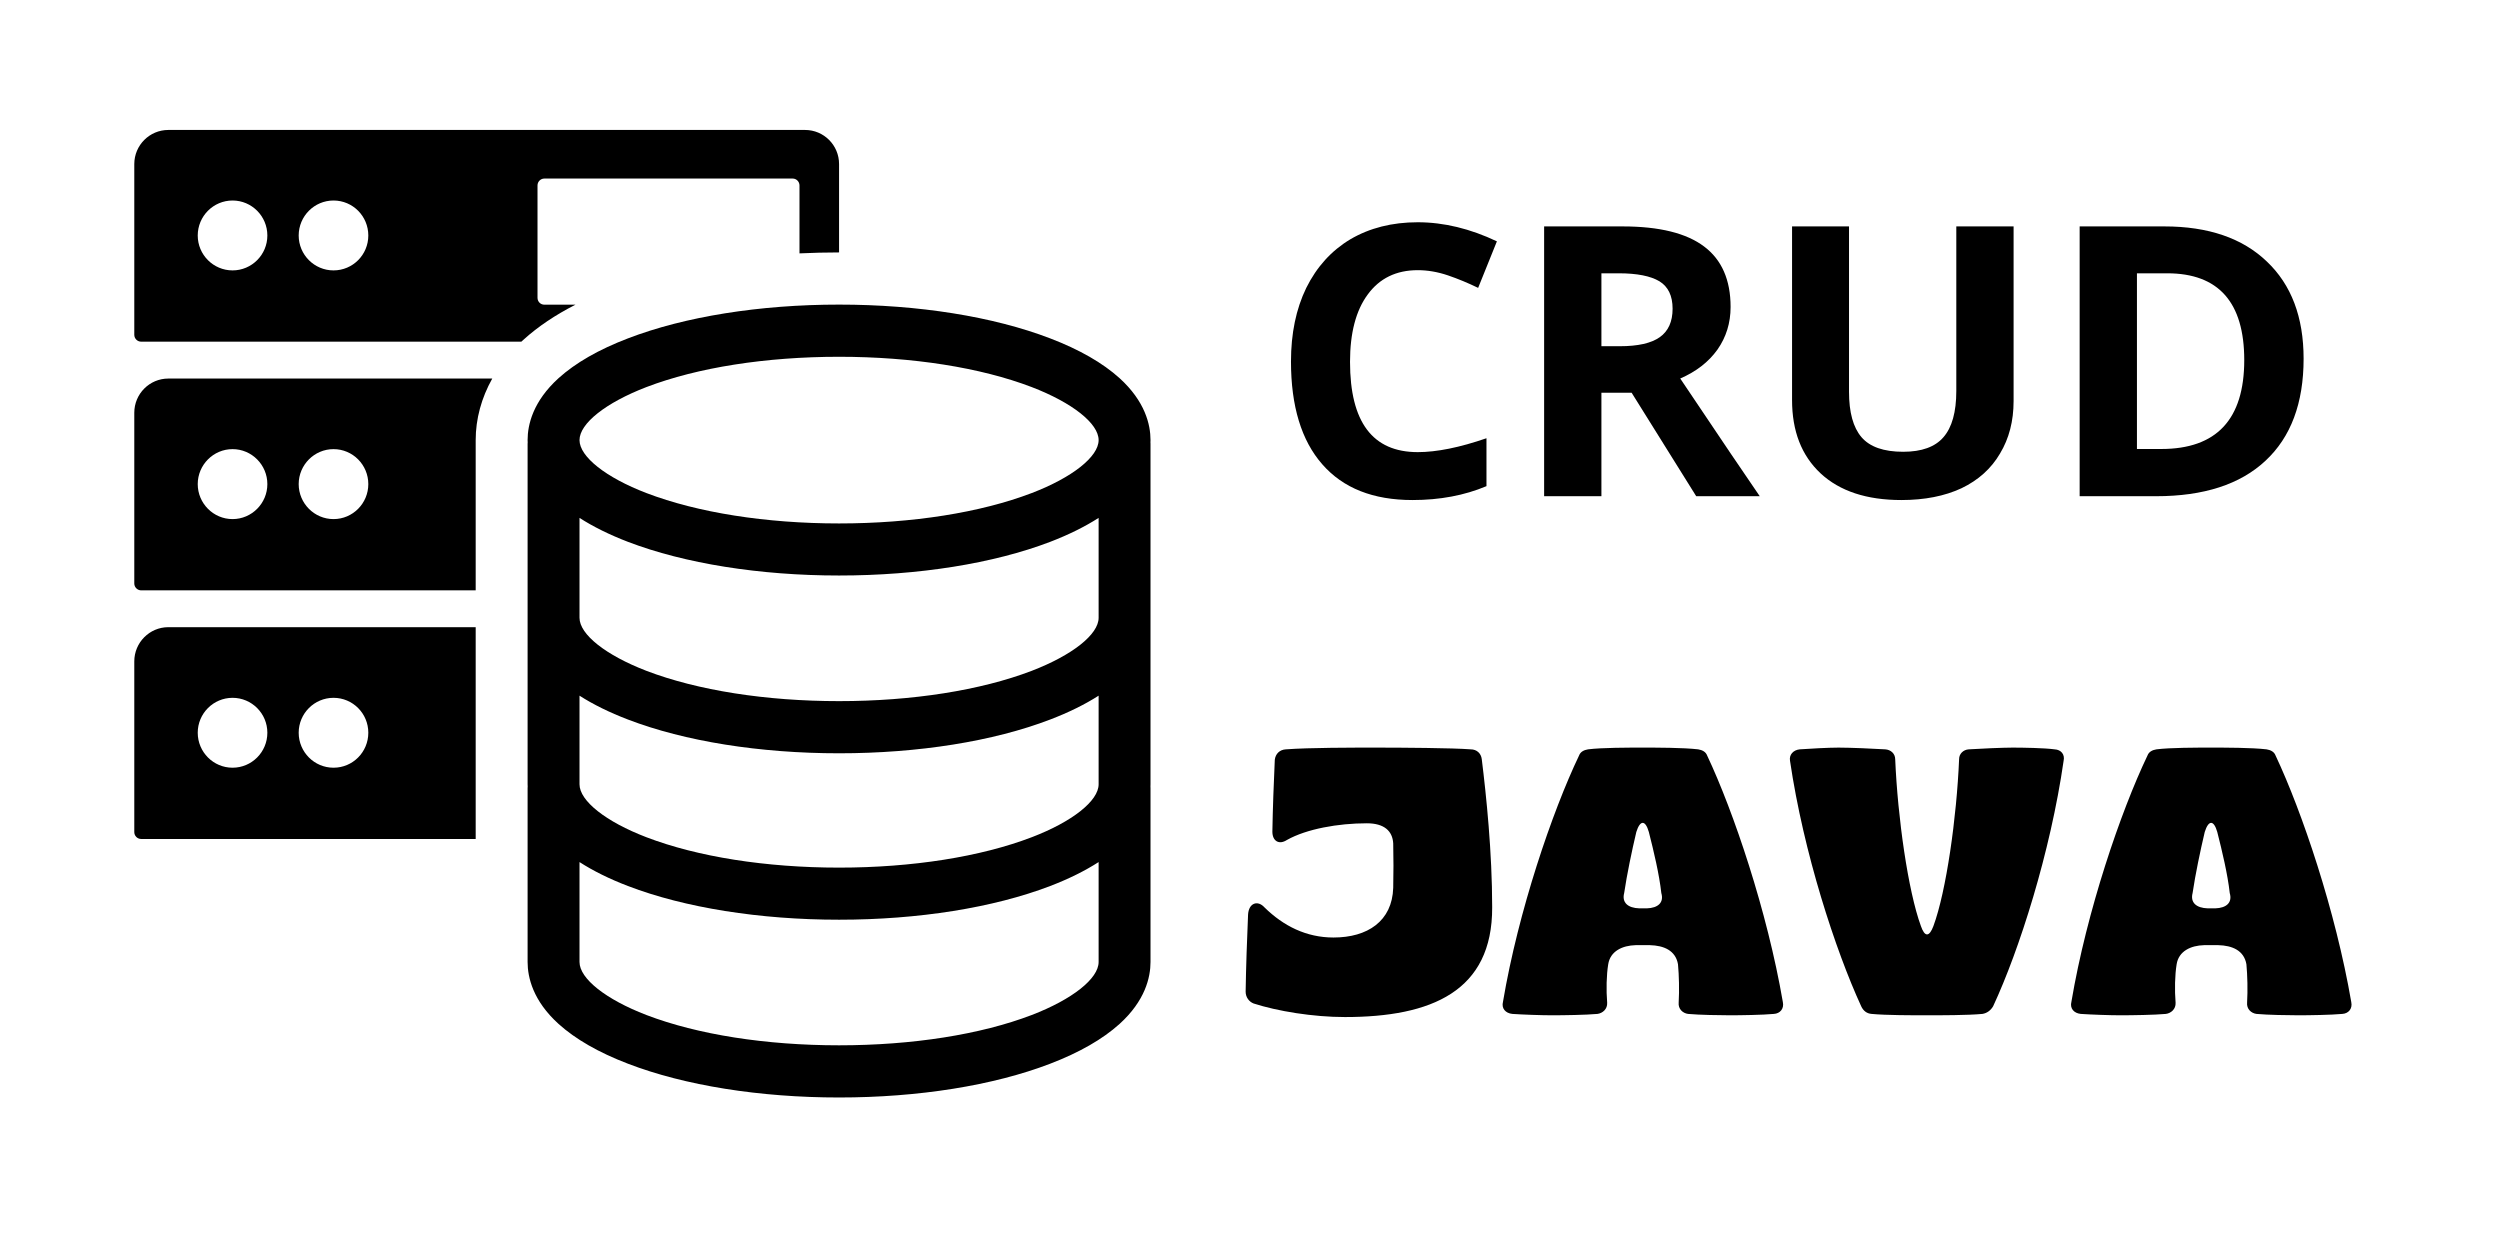
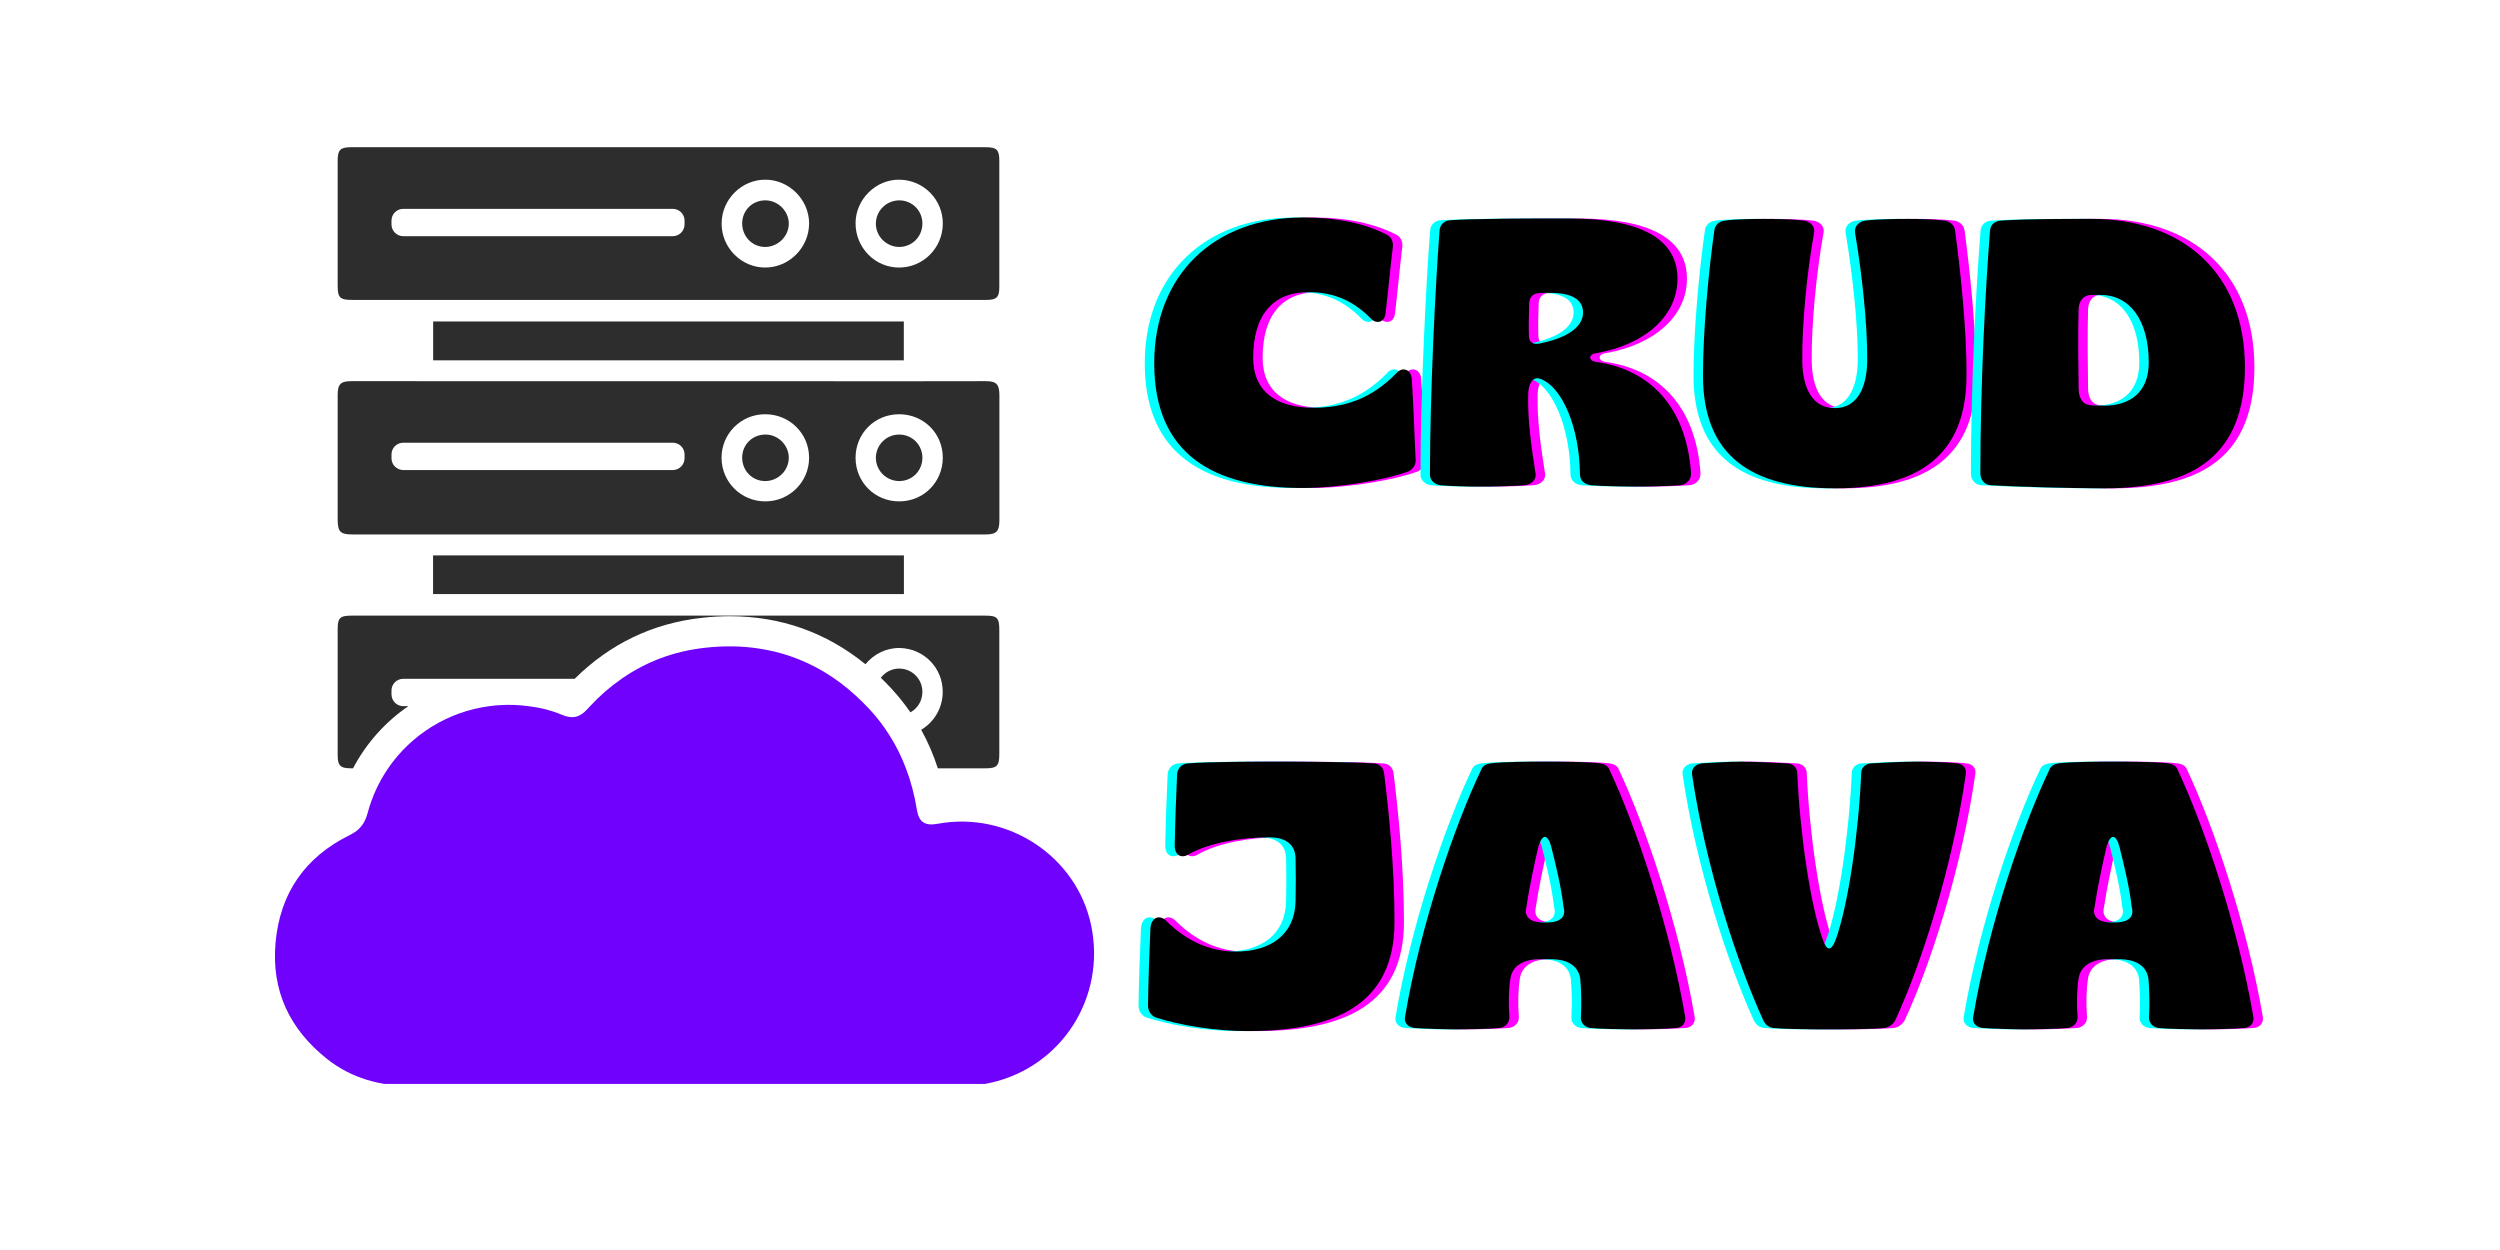
<svg xmlns="http://www.w3.org/2000/svg" width="150" zoomAndPan="magnify" viewBox="0 0 112.5 56.25" height="75" preserveAspectRatio="xMidYMid meet" version="1.0">
  <defs>
    <g />
-     <clipPath id="c07e66785e">
-       <path d="M 6.043 28 L 22 28 L 22 38 L 6.043 38 Z M 6.043 28 " clip-rule="nonzero" />
+     <clipPath id="9dd9bffd41">
+       <path d="M 15 6.59 L 45 6.59 L 45 14 L 15 14 Z M 15 6.59 " clip-rule="nonzero" />
    </clipPath>
-     <clipPath id="b2cb6d936b">
-       <path d="M 6.043 17 L 23 17 L 23 27 L 6.043 27 Z M 6.043 17 " clip-rule="nonzero" />
-     </clipPath>
-     <clipPath id="10d2154081">
-       <path d="M 23 13 L 51.773 13 L 51.773 49.391 L 23 49.391 Z M 23 13 " clip-rule="nonzero" />
-     </clipPath>
-     <clipPath id="1d6a88177e">
-       <path d="M 6.043 5.84 L 38 5.84 L 38 16 L 6.043 16 Z M 6.043 5.84 " clip-rule="nonzero" />
+     <clipPath id="9b4e827470">
+       <path d="M 12.211 29 L 49.957 29 L 49.957 48.777 L 12.211 48.777 Z M 12.211 29 " clip-rule="nonzero" />
    </clipPath>
  </defs>
-   <g clip-path="url(#c07e66785e)">
-     <path fill="#000000" d="M 21.406 37.754 L 21.406 35.461 C 21.406 35.438 21.406 35.41 21.406 35.383 C 21.406 35.352 21.406 35.32 21.406 35.293 L 21.406 28.223 L 7.574 28.223 C 6.73 28.223 6.043 28.914 6.043 29.762 L 6.043 37.445 C 6.043 37.617 6.184 37.754 6.352 37.754 Z M 15.008 31.402 C 15.875 31.402 16.574 32.105 16.574 32.973 C 16.574 33.844 15.875 34.547 15.008 34.547 C 14.145 34.547 13.441 33.844 13.441 32.973 C 13.441 32.105 14.145 31.402 15.008 31.402 Z M 10.465 31.402 C 11.328 31.402 12.031 32.105 12.031 32.973 C 12.031 33.844 11.328 34.547 10.465 34.547 C 9.602 34.547 8.898 33.844 8.898 32.973 C 8.898 32.105 9.602 31.402 10.465 31.402 Z M 10.465 31.402 " fill-opacity="1" fill-rule="nonzero" />
+   <path fill="#2d2d2d" d="M 19.492 16.215 C 26.574 16.215 33.625 16.215 40.672 16.215 C 40.672 15.625 40.672 15.051 40.672 14.465 C 33.605 14.465 26.559 14.465 19.492 14.465 C 19.492 15.055 19.492 15.625 19.492 16.215 " fill-opacity="1" fill-rule="nonzero" />
+   <path fill="#2d2d2d" d="M 19.488 26.734 C 26.57 26.734 33.621 26.734 40.676 26.734 C 40.676 26.141 40.676 25.566 40.676 24.992 C 33.605 24.992 26.547 24.992 19.488 24.992 C 19.488 25.582 19.488 26.145 19.488 26.734 " fill-opacity="1" fill-rule="nonzero" />
+   <path fill="#2d2d2d" d="M 34.434 21.648 C 35.016 21.648 35.496 21.172 35.496 20.594 C 35.492 20.035 35.02 19.559 34.461 19.555 C 33.867 19.547 33.402 20 33.398 20.586 C 33.395 21.184 33.852 21.648 34.434 21.648 " fill-opacity="1" fill-rule="nonzero" />
+   <path fill="#2d2d2d" d="M 40.469 21.648 C 41.055 21.645 41.512 21.18 41.508 20.59 C 41.504 20.008 41.031 19.543 40.445 19.555 C 39.879 19.562 39.418 20.027 39.414 20.594 C 39.41 21.176 39.887 21.648 40.469 21.648 " fill-opacity="1" fill-rule="nonzero" />
+   <path fill="#2d2d2d" d="M 34.43 11.113 C 35.008 11.113 35.496 10.633 35.496 10.062 C 35.496 9.508 35.023 9.027 34.461 9.016 C 33.871 9.004 33.402 9.457 33.398 10.047 C 33.395 10.641 33.852 11.113 34.43 11.113 " fill-opacity="1" fill-rule="nonzero" />
+   <path fill="#2d2d2d" d="M 40.461 11.113 C 41.047 11.113 41.508 10.648 41.508 10.059 C 41.508 9.484 41.059 9.027 40.484 9.016 C 39.902 9.008 39.422 9.473 39.414 10.051 C 39.406 10.629 39.883 11.109 40.461 11.113 " fill-opacity="1" fill-rule="nonzero" />
+   <path fill="#2d2d2d" d="M 41.508 31.133 C 41.508 31.535 41.293 31.879 40.969 32.055 C 40.707 31.676 40.414 31.312 40.098 30.969 C 39.945 30.805 39.793 30.652 39.637 30.5 C 39.832 30.242 40.145 30.078 40.484 30.086 C 41.055 30.098 41.508 30.562 41.508 31.133 " fill-opacity="1" fill-rule="nonzero" />
+   <g clip-path="url(#9dd9bffd41)">
+     <path fill="#2d2d2d" d="M 17.617 9.926 C 17.617 9.633 17.855 9.398 18.148 9.398 L 30.273 9.398 C 30.566 9.398 30.805 9.633 30.805 9.926 L 30.805 10.098 C 30.805 10.391 30.566 10.629 30.273 10.629 L 18.148 10.629 C 17.855 10.629 17.617 10.391 17.617 10.098 Z M 34.438 8.086 C 35.508 8.086 36.406 8.98 36.41 10.051 C 36.41 11.141 35.508 12.047 34.422 12.039 C 33.352 12.035 32.465 11.137 32.473 10.055 C 32.477 8.977 33.363 8.086 34.438 8.086 Z M 40.484 8.086 C 41.57 8.105 42.434 8.988 42.426 10.07 C 42.418 11.16 41.543 12.039 40.461 12.039 C 39.375 12.043 38.496 11.145 38.5 10.035 C 38.508 8.965 39.418 8.066 40.484 8.086 Z M 15.848 13.496 C 20.586 13.496 25.328 13.496 30.066 13.496 C 34.84 13.496 39.613 13.5 44.387 13.496 C 44.848 13.496 44.969 13.375 44.969 12.926 C 44.973 11.023 44.973 9.117 44.969 7.215 C 44.969 6.746 44.848 6.625 44.371 6.625 C 34.844 6.625 25.32 6.625 15.793 6.625 C 15.316 6.625 15.195 6.746 15.195 7.219 C 15.195 9.098 15.195 10.98 15.195 12.859 C 15.195 13.398 15.297 13.496 15.848 13.496 " fill-opacity="1" fill-rule="nonzero" />
  </g>
-   <g clip-path="url(#b2cb6d936b)">
-     <path fill="#000000" d="M 7.574 17.035 C 6.73 17.035 6.043 17.723 6.043 18.574 L 6.043 26.258 C 6.043 26.426 6.184 26.566 6.352 26.566 L 21.406 26.566 L 21.406 19.973 C 21.406 19.949 21.406 19.922 21.406 19.895 C 21.406 19.863 21.406 19.832 21.406 19.805 C 21.406 18.848 21.664 17.906 22.152 17.035 Z M 10.465 23.359 C 9.602 23.359 8.898 22.652 8.898 21.785 C 8.898 20.918 9.602 20.211 10.465 20.211 C 11.328 20.211 12.031 20.918 12.031 21.785 C 12.031 22.652 11.328 23.359 10.465 23.359 Z M 15.008 23.359 C 14.145 23.359 13.441 22.652 13.441 21.785 C 13.441 20.918 14.145 20.211 15.008 20.211 C 15.875 20.211 16.574 20.918 16.574 21.785 C 16.574 22.652 15.875 23.359 15.008 23.359 Z M 15.008 23.359 " fill-opacity="1" fill-rule="nonzero" />
+   <path fill="#2d2d2d" d="M 17.617 20.449 C 17.617 20.156 17.855 19.922 18.148 19.922 L 30.273 19.922 C 30.566 19.922 30.805 20.156 30.805 20.449 L 30.805 20.621 C 30.805 20.914 30.566 21.152 30.273 21.152 L 18.148 21.152 C 17.855 21.152 17.617 20.914 17.617 20.621 Z M 34.426 18.641 C 35.531 18.637 36.414 19.512 36.41 20.609 C 36.402 21.691 35.527 22.562 34.438 22.562 C 33.348 22.562 32.477 21.695 32.469 20.605 C 32.465 19.523 33.34 18.641 34.426 18.641 Z M 40.465 18.641 C 41.566 18.641 42.43 19.508 42.426 20.602 C 42.418 21.703 41.559 22.562 40.461 22.562 C 39.367 22.562 38.5 21.695 38.5 20.598 C 38.504 19.5 39.367 18.637 40.465 18.641 Z M 15.891 24.051 C 20.609 24.051 25.328 24.051 30.051 24.051 C 34.812 24.051 39.574 24.051 44.336 24.051 C 44.84 24.051 44.969 23.918 44.973 23.414 C 44.973 21.535 44.973 19.652 44.973 17.773 C 44.969 17.289 44.836 17.152 44.355 17.152 C 43.281 17.152 42.203 17.156 41.125 17.156 C 32.688 17.156 24.25 17.152 15.812 17.152 C 15.332 17.152 15.195 17.285 15.195 17.77 C 15.195 19.629 15.195 21.488 15.195 23.348 C 15.195 23.941 15.305 24.051 15.891 24.051 " fill-opacity="1" fill-rule="nonzero" />
+   <path fill="#2d2d2d" d="M 44.309 27.703 L 15.832 27.703 C 15.297 27.703 15.195 27.801 15.195 28.32 L 15.195 33.965 C 15.195 34.461 15.309 34.574 15.809 34.574 L 15.887 34.574 C 16.48 33.445 17.34 32.488 18.375 31.777 L 18.145 31.777 C 17.852 31.777 17.617 31.535 17.617 31.242 L 17.617 31.074 C 17.617 30.781 17.852 30.547 18.145 30.547 L 25.859 30.547 C 27.461 28.961 29.383 28.043 31.598 27.801 C 32.012 27.754 32.43 27.73 32.836 27.73 C 35.133 27.73 37.18 28.457 38.945 29.891 C 39.316 29.438 39.879 29.148 40.492 29.16 C 41.582 29.184 42.438 30.066 42.422 31.156 C 42.414 31.875 42.027 32.5 41.453 32.84 C 41.758 33.387 42.004 33.961 42.203 34.574 L 44.352 34.574 C 44.863 34.574 44.969 34.461 44.969 33.938 C 44.973 32.078 44.973 30.219 44.969 28.359 C 44.969 27.793 44.879 27.703 44.309 27.703 " fill-opacity="1" fill-rule="nonzero" />
+   <g clip-path="url(#9b4e827470)">
+     <path fill="#7001fd" d="M 49.102 41.645 C 48.457 38.539 45.359 36.488 42.195 37.07 C 41.621 37.176 41.348 37 41.258 36.426 C 41.152 35.781 40.992 35.164 40.766 34.574 C 40.57 34.047 40.316 33.539 40.008 33.059 C 39.75 32.648 39.449 32.262 39.105 31.891 C 38.91 31.688 38.715 31.492 38.512 31.305 C 37.621 30.488 36.637 29.898 35.57 29.531 C 35.109 29.371 34.637 29.258 34.145 29.184 C 33.383 29.066 32.578 29.055 31.742 29.148 C 30.336 29.301 29.078 29.773 27.969 30.547 C 27.465 30.895 26.992 31.305 26.555 31.777 C 26.512 31.82 26.469 31.867 26.426 31.914 C 26.094 32.285 25.754 32.363 25.301 32.172 C 24.812 31.965 24.301 31.84 23.777 31.777 C 23.566 31.75 23.352 31.73 23.141 31.723 C 22.762 31.711 22.391 31.727 22.027 31.777 C 20.168 32.02 18.508 33.051 17.465 34.574 C 17.055 35.176 16.738 35.852 16.543 36.586 C 16.418 37.062 16.184 37.359 15.746 37.574 C 13.727 38.566 12.594 40.195 12.398 42.441 C 12.211 44.59 13.039 46.316 14.703 47.641 C 15.812 48.527 17.121 48.875 18.531 48.875 C 22.605 48.879 26.68 48.879 30.758 48.879 C 34.832 48.879 38.91 48.879 42.984 48.875 C 43.523 48.875 44.062 48.844 44.586 48.723 C 47.781 48.004 49.777 44.875 49.102 41.645 " fill-opacity="1" fill-rule="nonzero" />
  </g>
-   <g clip-path="url(#10d2154081)">
-     <path fill="#000000" d="M 25.137 46.078 C 25.895 46.762 26.941 47.363 28.258 47.867 C 30.812 48.848 34.188 49.387 37.758 49.387 C 41.328 49.387 44.703 48.848 47.258 47.867 C 48.574 47.363 49.621 46.762 50.379 46.078 C 51.531 45.035 51.773 43.984 51.773 43.289 L 51.773 35.461 C 51.773 35.441 51.773 35.418 51.77 35.395 C 51.773 35.359 51.773 35.324 51.773 35.293 L 51.773 19.973 C 51.773 19.949 51.773 19.93 51.77 19.906 C 51.773 19.871 51.773 19.836 51.773 19.805 C 51.773 19.109 51.531 18.062 50.379 17.016 C 49.621 16.332 48.574 15.73 47.258 15.227 C 44.703 14.246 41.328 13.707 37.758 13.707 C 34.188 13.707 30.812 14.246 28.258 15.227 C 26.941 15.73 25.895 16.332 25.137 17.016 C 23.984 18.062 23.742 19.109 23.742 19.805 C 23.742 19.836 23.742 19.871 23.746 19.906 C 23.742 19.93 23.742 19.949 23.742 19.973 L 23.742 35.293 C 23.742 35.324 23.742 35.359 23.746 35.395 C 23.742 35.418 23.742 35.441 23.742 35.461 L 23.742 43.289 C 23.742 43.984 23.984 45.035 25.137 46.078 Z M 29.09 17.418 C 31.387 16.539 34.465 16.055 37.758 16.055 C 41.051 16.055 44.129 16.539 46.426 17.418 C 48.254 18.121 49.438 19.055 49.438 19.805 C 49.438 20.551 48.254 21.488 46.426 22.188 C 44.129 23.066 41.051 23.555 37.758 23.555 C 34.465 23.555 31.387 23.066 29.09 22.188 C 27.262 21.488 26.078 20.551 26.078 19.805 C 26.078 19.055 27.262 18.121 29.09 17.418 Z M 26.078 27.465 L 26.078 23.305 C 26.691 23.699 27.422 24.062 28.258 24.383 C 30.812 25.359 34.188 25.898 37.758 25.898 C 41.328 25.898 44.703 25.359 47.258 24.383 C 48.094 24.062 48.824 23.699 49.438 23.305 L 49.438 27.801 C 49.438 28.551 48.254 29.484 46.426 30.188 C 44.129 31.066 41.051 31.551 37.758 31.551 C 34.465 31.551 31.387 31.066 29.09 30.188 C 27.262 29.484 26.078 28.551 26.078 27.801 Z M 26.078 31.305 C 26.691 31.699 27.422 32.059 28.258 32.379 C 30.812 33.359 34.188 33.898 37.758 33.898 C 41.328 33.898 44.703 33.359 47.258 32.379 C 48.094 32.059 48.824 31.699 49.438 31.305 L 49.438 35.293 C 49.438 36.039 48.254 36.977 46.426 37.676 C 44.129 38.555 41.051 39.043 37.758 39.043 C 34.465 39.043 31.387 38.555 29.09 37.676 C 27.262 36.977 26.078 36.039 26.078 35.293 Z M 26.078 38.793 C 26.691 39.188 27.422 39.551 28.258 39.871 C 30.812 40.848 34.188 41.387 37.758 41.387 C 41.328 41.387 44.703 40.848 47.258 39.871 C 48.094 39.551 48.824 39.188 49.438 38.793 L 49.438 43.289 C 49.438 44.039 48.254 44.973 46.426 45.676 C 44.129 46.555 41.051 47.039 37.758 47.039 C 34.465 47.039 31.387 46.555 29.09 45.676 C 27.262 44.973 26.078 44.039 26.078 43.289 Z M 26.078 38.793 " fill-opacity="1" fill-rule="nonzero" />
+   <g fill="#ff00ff" fill-opacity="1">
+     <g transform="translate(52.14654, 21.83388)">
+       <g>
+         <path d="M 6.875 0.125 C 8.578 0.125 10.672 -0.25 11.672 -0.625 C 11.844 -0.719 12 -0.906 11.984 -1.141 C 11.922 -2.344 11.891 -3.547 11.812 -4.75 C 11.781 -5.266 11.344 -5.328 11.109 -5.031 C 10 -3.906 8.812 -3.484 7.375 -3.484 C 5.734 -3.484 4.672 -4.203 4.672 -5.734 C 4.672 -7.672 5.578 -8.688 7.156 -8.688 C 8.375 -8.688 9.219 -8.25 9.953 -7.516 C 10.203 -7.234 10.562 -7.312 10.625 -7.703 C 10.719 -8.453 10.859 -9.938 10.953 -10.688 C 10.984 -10.922 10.922 -11.141 10.703 -11.266 C 9.719 -11.766 8.516 -12.047 6.922 -12.047 C 2.938 -12.047 0.219 -9.484 0.219 -5.484 C 0.219 -1.344 2.953 0.125 6.875 0.125 Z M 6.875 0.125 " />
+       </g>
+     </g>
  </g>
-   <g clip-path="url(#1d6a88177e)">
-     <path fill="#000000" d="M 24.496 13.711 C 24.324 13.711 24.188 13.574 24.188 13.402 L 24.188 8.344 C 24.188 8.176 24.324 8.035 24.496 8.035 L 35.672 8.035 C 35.84 8.035 35.977 8.176 35.977 8.344 L 35.977 11.402 C 36.566 11.375 37.16 11.359 37.758 11.359 L 37.758 7.383 C 37.758 6.535 37.074 5.848 36.227 5.848 L 7.574 5.848 C 6.73 5.848 6.043 6.535 6.043 7.383 L 6.043 15.066 C 6.043 15.238 6.184 15.375 6.352 15.375 L 23.461 15.375 C 23.5 15.344 23.535 15.309 23.574 15.273 C 24.211 14.695 24.988 14.176 25.895 13.711 Z M 10.465 12.168 C 9.602 12.168 8.898 11.465 8.898 10.598 C 8.898 9.727 9.602 9.023 10.465 9.023 C 11.328 9.023 12.031 9.727 12.031 10.598 C 12.031 11.465 11.328 12.168 10.465 12.168 Z M 15.008 12.168 C 14.145 12.168 13.441 11.465 13.441 10.598 C 13.441 9.727 14.145 9.023 15.008 9.023 C 15.875 9.023 16.574 9.727 16.574 10.598 C 16.574 11.465 15.875 12.168 15.008 12.168 Z M 15.008 12.168 " fill-opacity="1" fill-rule="nonzero" />
+   <g fill="#ff00ff" fill-opacity="1">
+     <g transform="translate(64.42875, 21.83388)">
+       <g>
+         <path d="M 2.594 0.062 C 3.141 0.062 4.047 0.047 4.609 0 C 4.906 -0.031 5.156 -0.25 5.094 -0.547 C 4.922 -1.656 4.734 -2.891 4.766 -4.078 C 4.766 -4.578 4.984 -4.891 5.281 -4.797 C 6.312 -4.453 7.078 -2.547 7.094 -0.5 C 7.094 -0.203 7.312 -0.031 7.594 0 C 8.078 0.047 9.141 0.062 9.609 0.062 C 10.094 0.062 11.062 0.047 11.609 0 C 11.891 -0.031 12.109 -0.25 12.094 -0.547 C 11.875 -3.625 10.156 -5.219 7.828 -5.547 C 7.469 -5.594 7.469 -5.891 7.812 -5.938 C 10.047 -6.328 11.484 -7.625 11.484 -9.297 C 11.484 -11.109 9.766 -12 6.656 -12 C 4.391 -12 2.484 -12 1.234 -11.922 C 1 -11.906 0.797 -11.719 0.781 -11.484 C 0.594 -9.125 0.344 -4.094 0.344 -0.469 C 0.344 -0.219 0.562 -0.031 0.812 0 C 1.266 0.047 2.078 0.062 2.594 0.062 Z M 5.344 -6.391 C 5.031 -6.312 4.812 -6.375 4.797 -6.719 C 4.781 -7.219 4.797 -7.703 4.812 -8.172 C 4.812 -8.438 4.969 -8.625 5.234 -8.641 C 5.391 -8.656 5.547 -8.656 5.734 -8.656 C 6.703 -8.656 7.234 -8.375 7.234 -7.766 C 7.234 -7.141 6.562 -6.641 5.344 -6.391 Z M 5.344 -6.391 " />
+       </g>
+     </g>
  </g>
-   <g fill="#000000" fill-opacity="1">
-     <g transform="translate(57.11031, 22.32972)">
+   <g fill="#ff00ff" fill-opacity="1">
+     <g transform="translate(76.762, 21.83388)">
      <g>
-         <path d="M 6.688 -10.172 C 5.719 -10.172 4.969 -9.805 4.438 -9.078 C 3.906 -8.359 3.641 -7.348 3.641 -6.047 C 3.641 -3.336 4.656 -1.984 6.688 -1.984 C 7.539 -1.984 8.57 -2.191 9.781 -2.609 L 9.781 -0.453 C 8.789 -0.035 7.68 0.172 6.453 0.172 C 4.68 0.172 3.328 -0.363 2.391 -1.438 C 1.453 -2.508 0.984 -4.051 0.984 -6.062 C 0.984 -7.32 1.211 -8.426 1.672 -9.375 C 2.141 -10.32 2.801 -11.051 3.656 -11.562 C 4.52 -12.07 5.531 -12.328 6.688 -12.328 C 7.863 -12.328 9.051 -12.039 10.25 -11.469 L 9.406 -9.375 C 8.957 -9.594 8.504 -9.781 8.047 -9.938 C 7.586 -10.094 7.133 -10.172 6.688 -10.172 Z M 6.688 -10.172 " />
+         <path d="M 6.234 0.141 C 9.969 0.141 12.156 -1.328 12.156 -4.938 C 12.172 -7 11.875 -9.719 11.641 -11.484 C 11.594 -11.719 11.406 -11.875 11.172 -11.906 C 10.703 -11.969 9.906 -11.984 9.484 -11.984 C 9.047 -11.984 8.078 -11.969 7.609 -11.906 C 7.328 -11.875 7.094 -11.656 7.141 -11.359 C 7.453 -9.516 7.703 -7.219 7.688 -5.594 C 7.672 -4.406 7.25 -3.469 6.234 -3.469 C 5.203 -3.469 4.781 -4.391 4.766 -5.594 C 4.75 -7.234 4.969 -9.531 5.297 -11.359 C 5.359 -11.656 5.109 -11.875 4.828 -11.906 C 4.375 -11.969 3.438 -11.984 3.016 -11.984 C 2.562 -11.984 1.734 -11.969 1.281 -11.906 C 1.031 -11.875 0.844 -11.719 0.812 -11.484 C 0.562 -9.734 0.297 -7 0.297 -4.938 C 0.297 -1.328 2.469 0.141 6.234 0.141 Z M 6.234 0.141 " />
+       </g>
+     </g>
+   </g>
+   <g fill="#ff00ff" fill-opacity="1">
+     <g transform="translate(89.19731, 21.83388)">
+       <g>
+         <path d="M 5.922 0.141 C 9.969 0.141 12.25 -1.375 12.25 -5.312 C 12.25 -9.578 9.422 -11.984 5.359 -11.984 C 4.031 -11.984 2.484 -11.984 1.266 -11.906 C 0.984 -11.891 0.797 -11.703 0.781 -11.469 C 0.578 -8.938 0.344 -4.578 0.344 -0.531 C 0.344 -0.234 0.547 -0.016 0.797 0 C 1.719 0.062 4.391 0.141 5.922 0.141 Z M 5.375 -3.594 C 5 -3.594 4.781 -3.844 4.766 -4.328 C 4.75 -5.406 4.734 -6.844 4.766 -7.922 C 4.781 -8.297 4.984 -8.547 5.312 -8.562 L 5.75 -8.562 C 7.078 -8.562 7.922 -7.422 7.922 -5.516 C 7.922 -4.156 7.047 -3.578 5.922 -3.578 C 5.734 -3.578 5.547 -3.578 5.375 -3.594 Z M 5.375 -3.594 " />
+       </g>
+     </g>
+   </g>
+   <g fill="#00ffff" fill-opacity="1">
+     <g transform="translate(51.29552, 21.83388)">
+       <g>
+         <path d="M 6.875 0.125 C 8.578 0.125 10.672 -0.25 11.672 -0.625 C 11.844 -0.719 12 -0.906 11.984 -1.141 C 11.922 -2.344 11.891 -3.547 11.812 -4.75 C 11.781 -5.266 11.344 -5.328 11.109 -5.031 C 10 -3.906 8.812 -3.484 7.375 -3.484 C 5.734 -3.484 4.672 -4.203 4.672 -5.734 C 4.672 -7.672 5.578 -8.688 7.156 -8.688 C 8.375 -8.688 9.219 -8.25 9.953 -7.516 C 10.203 -7.234 10.562 -7.312 10.625 -7.703 C 10.719 -8.453 10.859 -9.938 10.953 -10.688 C 10.984 -10.922 10.922 -11.141 10.703 -11.266 C 9.719 -11.766 8.516 -12.047 6.922 -12.047 C 2.938 -12.047 0.219 -9.484 0.219 -5.484 C 0.219 -1.344 2.953 0.125 6.875 0.125 Z M 6.875 0.125 " />
+       </g>
+     </g>
+   </g>
+   <g fill="#00ffff" fill-opacity="1">
+     <g transform="translate(63.57773, 21.83388)">
+       <g>
+         <path d="M 2.594 0.062 C 3.141 0.062 4.047 0.047 4.609 0 C 4.906 -0.031 5.156 -0.25 5.094 -0.547 C 4.922 -1.656 4.734 -2.891 4.766 -4.078 C 4.766 -4.578 4.984 -4.891 5.281 -4.797 C 6.312 -4.453 7.078 -2.547 7.094 -0.5 C 7.094 -0.203 7.312 -0.031 7.594 0 C 8.078 0.047 9.141 0.062 9.609 0.062 C 10.094 0.062 11.062 0.047 11.609 0 C 11.891 -0.031 12.109 -0.25 12.094 -0.547 C 11.875 -3.625 10.156 -5.219 7.828 -5.547 C 7.469 -5.594 7.469 -5.891 7.812 -5.938 C 10.047 -6.328 11.484 -7.625 11.484 -9.297 C 11.484 -11.109 9.766 -12 6.656 -12 C 4.391 -12 2.484 -12 1.234 -11.922 C 1 -11.906 0.797 -11.719 0.781 -11.484 C 0.594 -9.125 0.344 -4.094 0.344 -0.469 C 0.344 -0.219 0.562 -0.031 0.812 0 C 1.266 0.047 2.078 0.062 2.594 0.062 Z M 5.344 -6.391 C 5.031 -6.312 4.812 -6.375 4.797 -6.719 C 4.781 -7.219 4.797 -7.703 4.812 -8.172 C 4.812 -8.438 4.969 -8.625 5.234 -8.641 C 5.391 -8.656 5.547 -8.656 5.734 -8.656 C 6.703 -8.656 7.234 -8.375 7.234 -7.766 C 7.234 -7.141 6.562 -6.641 5.344 -6.391 Z M 5.344 -6.391 " />
+       </g>
+     </g>
+   </g>
+   <g fill="#00ffff" fill-opacity="1">
+     <g transform="translate(75.91098, 21.83388)">
+       <g>
+         <path d="M 6.234 0.141 C 9.969 0.141 12.156 -1.328 12.156 -4.938 C 12.172 -7 11.875 -9.719 11.641 -11.484 C 11.594 -11.719 11.406 -11.875 11.172 -11.906 C 10.703 -11.969 9.906 -11.984 9.484 -11.984 C 9.047 -11.984 8.078 -11.969 7.609 -11.906 C 7.328 -11.875 7.094 -11.656 7.141 -11.359 C 7.453 -9.516 7.703 -7.219 7.688 -5.594 C 7.672 -4.406 7.25 -3.469 6.234 -3.469 C 5.203 -3.469 4.781 -4.391 4.766 -5.594 C 4.75 -7.234 4.969 -9.531 5.297 -11.359 C 5.359 -11.656 5.109 -11.875 4.828 -11.906 C 4.375 -11.969 3.438 -11.984 3.016 -11.984 C 2.562 -11.984 1.734 -11.969 1.281 -11.906 C 1.031 -11.875 0.844 -11.719 0.812 -11.484 C 0.562 -9.734 0.297 -7 0.297 -4.938 C 0.297 -1.328 2.469 0.141 6.234 0.141 Z M 6.234 0.141 " />
+       </g>
+     </g>
+   </g>
+   <g fill="#00ffff" fill-opacity="1">
+     <g transform="translate(88.3463, 21.83388)">
+       <g>
+         <path d="M 5.922 0.141 C 9.969 0.141 12.25 -1.375 12.25 -5.312 C 12.25 -9.578 9.422 -11.984 5.359 -11.984 C 4.031 -11.984 2.484 -11.984 1.266 -11.906 C 0.984 -11.891 0.797 -11.703 0.781 -11.469 C 0.578 -8.938 0.344 -4.578 0.344 -0.531 C 0.344 -0.234 0.547 -0.016 0.797 0 C 1.719 0.062 4.391 0.141 5.922 0.141 Z M 5.375 -3.594 C 5 -3.594 4.781 -3.844 4.766 -4.328 C 4.75 -5.406 4.734 -6.844 4.766 -7.922 C 4.781 -8.297 4.984 -8.547 5.312 -8.562 L 5.75 -8.562 C 7.078 -8.562 7.922 -7.422 7.922 -5.516 C 7.922 -4.156 7.047 -3.578 5.922 -3.578 C 5.734 -3.578 5.547 -3.578 5.375 -3.594 Z M 5.375 -3.594 " />
      </g>
    </g>
  </g>
  <g fill="#000000" fill-opacity="1">
-     <g transform="translate(67.95469, 22.32972)">
+     <g transform="translate(51.72103, 21.83388)">
      <g>
-         <path d="M 4.109 -6.75 L 4.938 -6.75 C 5.75 -6.75 6.348 -6.883 6.734 -7.156 C 7.117 -7.426 7.312 -7.852 7.312 -8.438 C 7.312 -9.02 7.113 -9.43 6.719 -9.672 C 6.32 -9.91 5.711 -10.031 4.891 -10.031 L 4.109 -10.031 Z M 4.109 -4.656 L 4.109 0 L 1.531 0 L 1.531 -12.141 L 5.062 -12.141 C 6.719 -12.141 7.941 -11.836 8.734 -11.234 C 9.523 -10.641 9.922 -9.734 9.922 -8.516 C 9.922 -7.797 9.723 -7.156 9.328 -6.594 C 8.93 -6.039 8.375 -5.609 7.656 -5.297 C 9.488 -2.566 10.68 -0.801 11.234 0 L 8.375 0 L 5.469 -4.656 Z M 4.109 -4.656 " />
+         <path d="M 6.875 0.125 C 8.578 0.125 10.672 -0.25 11.672 -0.625 C 11.844 -0.719 12 -0.906 11.984 -1.141 C 11.922 -2.344 11.891 -3.547 11.812 -4.75 C 11.781 -5.266 11.344 -5.328 11.109 -5.031 C 10 -3.906 8.812 -3.484 7.375 -3.484 C 5.734 -3.484 4.672 -4.203 4.672 -5.734 C 4.672 -7.672 5.578 -8.688 7.156 -8.688 C 8.375 -8.688 9.219 -8.25 9.953 -7.516 C 10.203 -7.234 10.562 -7.312 10.625 -7.703 C 10.719 -8.453 10.859 -9.938 10.953 -10.688 C 10.984 -10.922 10.922 -11.141 10.703 -11.266 C 9.719 -11.766 8.516 -12.047 6.922 -12.047 C 2.938 -12.047 0.219 -9.484 0.219 -5.484 C 0.219 -1.344 2.953 0.125 6.875 0.125 Z M 6.875 0.125 " />
      </g>
    </g>
  </g>
  <g fill="#000000" fill-opacity="1">
-     <g transform="translate(79.18964, 22.32972)">
+     <g transform="translate(64.00324, 21.83388)">
      <g>
-         <path d="M 11.422 -12.141 L 11.422 -4.281 C 11.422 -3.383 11.219 -2.598 10.812 -1.922 C 10.414 -1.242 9.836 -0.723 9.078 -0.359 C 8.316 -0.004 7.414 0.172 6.375 0.172 C 4.812 0.172 3.598 -0.227 2.734 -1.031 C 1.879 -1.832 1.453 -2.93 1.453 -4.328 L 1.453 -12.141 L 4.016 -12.141 L 4.016 -4.703 C 4.016 -3.773 4.203 -3.094 4.578 -2.656 C 4.953 -2.219 5.578 -2 6.453 -2 C 7.285 -2 7.891 -2.219 8.266 -2.656 C 8.648 -3.094 8.844 -3.785 8.844 -4.734 L 8.844 -12.141 Z M 11.422 -12.141 " />
+         <path d="M 2.594 0.062 C 3.141 0.062 4.047 0.047 4.609 0 C 4.906 -0.031 5.156 -0.25 5.094 -0.547 C 4.922 -1.656 4.734 -2.891 4.766 -4.078 C 4.766 -4.578 4.984 -4.891 5.281 -4.797 C 6.312 -4.453 7.078 -2.547 7.094 -0.5 C 7.094 -0.203 7.312 -0.031 7.594 0 C 8.078 0.047 9.141 0.062 9.609 0.062 C 10.094 0.062 11.062 0.047 11.609 0 C 11.891 -0.031 12.109 -0.25 12.094 -0.547 C 11.875 -3.625 10.156 -5.219 7.828 -5.547 C 7.469 -5.594 7.469 -5.891 7.812 -5.938 C 10.047 -6.328 11.484 -7.625 11.484 -9.297 C 11.484 -11.109 9.766 -12 6.656 -12 C 4.391 -12 2.484 -12 1.234 -11.922 C 1 -11.906 0.797 -11.719 0.781 -11.484 C 0.594 -9.125 0.344 -4.094 0.344 -0.469 C 0.344 -0.219 0.562 -0.031 0.812 0 C 1.266 0.047 2.078 0.062 2.594 0.062 Z M 5.344 -6.391 C 5.031 -6.312 4.812 -6.375 4.797 -6.719 C 4.781 -7.219 4.797 -7.703 4.812 -8.172 C 4.812 -8.438 4.969 -8.625 5.234 -8.641 C 5.391 -8.656 5.547 -8.656 5.734 -8.656 C 6.703 -8.656 7.234 -8.375 7.234 -7.766 C 7.234 -7.141 6.562 -6.641 5.344 -6.391 Z M 5.344 -6.391 " />
      </g>
    </g>
  </g>
  <g fill="#000000" fill-opacity="1">
-     <g transform="translate(92.05332, 22.32972)">
+     <g transform="translate(76.33649, 21.83388)">
      <g>
-         <path d="M 11.609 -6.188 C 11.609 -4.188 11.035 -2.656 9.891 -1.594 C 8.754 -0.531 7.113 0 4.969 0 L 1.531 0 L 1.531 -12.141 L 5.344 -12.141 C 7.32 -12.141 8.859 -11.613 9.953 -10.562 C 11.055 -9.52 11.609 -8.062 11.609 -6.188 Z M 8.938 -6.125 C 8.938 -8.727 7.781 -10.031 5.469 -10.031 L 4.109 -10.031 L 4.109 -2.125 L 5.203 -2.125 C 7.691 -2.125 8.938 -3.457 8.938 -6.125 Z M 8.938 -6.125 " />
+         <path d="M 6.234 0.141 C 9.969 0.141 12.156 -1.328 12.156 -4.938 C 12.172 -7 11.875 -9.719 11.641 -11.484 C 11.594 -11.719 11.406 -11.875 11.172 -11.906 C 10.703 -11.969 9.906 -11.984 9.484 -11.984 C 9.047 -11.984 8.078 -11.969 7.609 -11.906 C 7.328 -11.875 7.094 -11.656 7.141 -11.359 C 7.453 -9.516 7.703 -7.219 7.688 -5.594 C 7.672 -4.406 7.25 -3.469 6.234 -3.469 C 5.203 -3.469 4.781 -4.391 4.766 -5.594 C 4.75 -7.234 4.969 -9.531 5.297 -11.359 C 5.359 -11.656 5.109 -11.875 4.828 -11.906 C 4.375 -11.969 3.438 -11.984 3.016 -11.984 C 2.562 -11.984 1.734 -11.969 1.281 -11.906 C 1.031 -11.875 0.844 -11.719 0.812 -11.484 C 0.562 -9.734 0.297 -7 0.297 -4.938 C 0.297 -1.328 2.469 0.141 6.234 0.141 Z M 6.234 0.141 " />
      </g>
    </g>
  </g>
  <g fill="#000000" fill-opacity="1">
-     <g transform="translate(55.80387, 45.62623)">
+     <g transform="translate(88.77181, 21.83388)">
+       <g>
+         <path d="M 5.922 0.141 C 9.969 0.141 12.25 -1.375 12.25 -5.312 C 12.25 -9.578 9.422 -11.984 5.359 -11.984 C 4.031 -11.984 2.484 -11.984 1.266 -11.906 C 0.984 -11.891 0.797 -11.703 0.781 -11.469 C 0.578 -8.938 0.344 -4.578 0.344 -0.531 C 0.344 -0.234 0.547 -0.016 0.797 0 C 1.719 0.062 4.391 0.141 5.922 0.141 Z M 5.375 -3.594 C 5 -3.594 4.781 -3.844 4.766 -4.328 C 4.75 -5.406 4.734 -6.844 4.766 -7.922 C 4.781 -8.297 4.984 -8.547 5.312 -8.562 L 5.75 -8.562 C 7.078 -8.562 7.922 -7.422 7.922 -5.516 C 7.922 -4.156 7.047 -3.578 5.922 -3.578 C 5.734 -3.578 5.547 -3.578 5.375 -3.594 Z M 5.375 -3.594 " />
+       </g>
+     </g>
+   </g>
+   <g fill="#ff00ff" fill-opacity="1">
+     <g transform="translate(51.83429, 46.25822)">
+       <g>
+         <path d="M 4.719 0.141 C 8.609 0.141 11.359 -1.016 11.344 -4.797 C 11.344 -7.281 11.078 -9.828 10.875 -11.469 C 10.844 -11.719 10.656 -11.906 10.375 -11.906 C 9.578 -11.969 7.234 -11.984 6.141 -11.984 C 5.047 -11.984 3.125 -11.984 2.062 -11.906 C 1.781 -11.891 1.594 -11.703 1.562 -11.438 C 1.516 -10.469 1.469 -9.172 1.453 -8.203 C 1.453 -7.781 1.75 -7.594 2.109 -7.828 C 3 -8.328 4.422 -8.578 5.703 -8.578 C 6.484 -8.578 6.859 -8.234 6.891 -7.672 C 6.906 -7.047 6.906 -6.297 6.891 -5.672 C 6.844 -4.172 5.734 -3.438 4.203 -3.438 C 2.984 -3.438 1.953 -3.953 1.094 -4.797 C 0.797 -5.125 0.391 -5 0.359 -4.469 C 0.312 -3.406 0.266 -2.062 0.25 -1 C 0.25 -0.75 0.406 -0.547 0.609 -0.469 C 1.672 -0.125 3.281 0.141 4.719 0.141 Z M 4.719 0.141 " />
+       </g>
+     </g>
+   </g>
+   <g fill="#ff00ff" fill-opacity="1">
+     <g transform="translate(63.5041, 46.25822)">
+       <g>
+         <path d="M 2.359 0.062 C 2.891 0.062 3.891 0.047 4.406 0 C 4.641 -0.031 4.859 -0.219 4.844 -0.5 C 4.797 -1.078 4.812 -1.75 4.891 -2.234 C 4.984 -2.828 5.531 -3.078 6.125 -3.094 L 6.766 -3.094 C 7.391 -3.078 7.922 -2.859 8.031 -2.234 C 8.078 -1.734 8.094 -1.062 8.062 -0.516 C 8.031 -0.219 8.25 -0.031 8.484 0 C 8.984 0.047 9.938 0.062 10.375 0.062 C 10.844 0.062 11.844 0.047 12.344 0 C 12.625 -0.016 12.812 -0.234 12.75 -0.531 C 12.047 -4.625 10.531 -9.109 9.344 -11.625 C 9.281 -11.797 9.125 -11.875 8.938 -11.906 C 8.266 -11.984 7.062 -11.984 6.438 -11.984 C 5.781 -11.984 4.609 -11.984 3.984 -11.906 C 3.797 -11.875 3.641 -11.797 3.578 -11.625 C 2.375 -9.109 0.844 -4.625 0.156 -0.547 C 0.078 -0.25 0.266 -0.031 0.578 0 C 1.031 0.031 1.891 0.062 2.359 0.062 Z M 6.297 -4.75 C 5.766 -4.766 5.5 -5.016 5.609 -5.438 C 5.734 -6.281 5.953 -7.328 6.156 -8.188 C 6.328 -8.734 6.562 -8.734 6.719 -8.188 C 6.938 -7.328 7.188 -6.281 7.281 -5.438 C 7.406 -5.016 7.141 -4.766 6.625 -4.75 Z M 6.297 -4.75 " />
+       </g>
+     </g>
+   </g>
+   <g fill="#ff00ff" fill-opacity="1">
+     <g transform="translate(76.39873, 46.25822)">
+       <g>
+         <path d="M 6.312 0.062 C 6.938 0.062 8.172 0.062 8.828 0 C 9.031 -0.031 9.203 -0.156 9.312 -0.344 C 10.484 -2.859 11.891 -7.266 12.484 -11.391 C 12.547 -11.672 12.375 -11.891 12.078 -11.906 C 11.609 -11.969 10.641 -11.984 10.188 -11.984 C 9.766 -11.984 8.688 -11.938 8.219 -11.906 C 7.969 -11.891 7.781 -11.703 7.781 -11.469 C 7.672 -8.844 7.203 -5.516 6.625 -3.953 C 6.438 -3.453 6.234 -3.453 6.062 -3.953 C 5.484 -5.531 5.016 -8.844 4.906 -11.453 C 4.906 -11.719 4.703 -11.891 4.453 -11.906 C 3.953 -11.938 2.859 -11.984 2.359 -11.984 C 1.891 -11.984 1.078 -11.938 0.609 -11.906 C 0.312 -11.875 0.125 -11.656 0.172 -11.391 C 0.781 -7.25 2.219 -2.859 3.375 -0.344 C 3.469 -0.141 3.625 -0.016 3.844 0 C 4.484 0.062 5.703 0.062 6.312 0.062 Z M 6.312 0.062 " />
+       </g>
+     </g>
+   </g>
+   <g fill="#ff00ff" fill-opacity="1">
+     <g transform="translate(89.0722, 46.25822)">
+       <g>
+         <path d="M 2.359 0.062 C 2.891 0.062 3.891 0.047 4.406 0 C 4.641 -0.031 4.859 -0.219 4.844 -0.5 C 4.797 -1.078 4.812 -1.75 4.891 -2.234 C 4.984 -2.828 5.531 -3.078 6.125 -3.094 L 6.766 -3.094 C 7.391 -3.078 7.922 -2.859 8.031 -2.234 C 8.078 -1.734 8.094 -1.062 8.062 -0.516 C 8.031 -0.219 8.25 -0.031 8.484 0 C 8.984 0.047 9.938 0.062 10.375 0.062 C 10.844 0.062 11.844 0.047 12.344 0 C 12.625 -0.016 12.812 -0.234 12.75 -0.531 C 12.047 -4.625 10.531 -9.109 9.344 -11.625 C 9.281 -11.797 9.125 -11.875 8.938 -11.906 C 8.266 -11.984 7.062 -11.984 6.438 -11.984 C 5.781 -11.984 4.609 -11.984 3.984 -11.906 C 3.797 -11.875 3.641 -11.797 3.578 -11.625 C 2.375 -9.109 0.844 -4.625 0.156 -0.547 C 0.078 -0.25 0.266 -0.031 0.578 0 C 1.031 0.031 1.891 0.062 2.359 0.062 Z M 6.297 -4.75 C 5.766 -4.766 5.5 -5.016 5.609 -5.438 C 5.734 -6.281 5.953 -7.328 6.156 -8.188 C 6.328 -8.734 6.562 -8.734 6.719 -8.188 C 6.938 -7.328 7.188 -6.281 7.281 -5.438 C 7.406 -5.016 7.141 -4.766 6.625 -4.75 Z M 6.297 -4.75 " />
+       </g>
+     </g>
+   </g>
+   <g fill="#00ffff" fill-opacity="1">
+     <g transform="translate(50.98328, 46.25822)">
+       <g>
+         <path d="M 4.719 0.141 C 8.609 0.141 11.359 -1.016 11.344 -4.797 C 11.344 -7.281 11.078 -9.828 10.875 -11.469 C 10.844 -11.719 10.656 -11.906 10.375 -11.906 C 9.578 -11.969 7.234 -11.984 6.141 -11.984 C 5.047 -11.984 3.125 -11.984 2.062 -11.906 C 1.781 -11.891 1.594 -11.703 1.562 -11.438 C 1.516 -10.469 1.469 -9.172 1.453 -8.203 C 1.453 -7.781 1.75 -7.594 2.109 -7.828 C 3 -8.328 4.422 -8.578 5.703 -8.578 C 6.484 -8.578 6.859 -8.234 6.891 -7.672 C 6.906 -7.047 6.906 -6.297 6.891 -5.672 C 6.844 -4.172 5.734 -3.438 4.203 -3.438 C 2.984 -3.438 1.953 -3.953 1.094 -4.797 C 0.797 -5.125 0.391 -5 0.359 -4.469 C 0.312 -3.406 0.266 -2.062 0.25 -1 C 0.25 -0.75 0.406 -0.547 0.609 -0.469 C 1.672 -0.125 3.281 0.141 4.719 0.141 Z M 4.719 0.141 " />
+       </g>
+     </g>
+   </g>
+   <g fill="#00ffff" fill-opacity="1">
+     <g transform="translate(62.65309, 46.25822)">
+       <g>
+         <path d="M 2.359 0.062 C 2.891 0.062 3.891 0.047 4.406 0 C 4.641 -0.031 4.859 -0.219 4.844 -0.5 C 4.797 -1.078 4.812 -1.75 4.891 -2.234 C 4.984 -2.828 5.531 -3.078 6.125 -3.094 L 6.766 -3.094 C 7.391 -3.078 7.922 -2.859 8.031 -2.234 C 8.078 -1.734 8.094 -1.062 8.062 -0.516 C 8.031 -0.219 8.25 -0.031 8.484 0 C 8.984 0.047 9.938 0.062 10.375 0.062 C 10.844 0.062 11.844 0.047 12.344 0 C 12.625 -0.016 12.812 -0.234 12.75 -0.531 C 12.047 -4.625 10.531 -9.109 9.344 -11.625 C 9.281 -11.797 9.125 -11.875 8.938 -11.906 C 8.266 -11.984 7.062 -11.984 6.438 -11.984 C 5.781 -11.984 4.609 -11.984 3.984 -11.906 C 3.797 -11.875 3.641 -11.797 3.578 -11.625 C 2.375 -9.109 0.844 -4.625 0.156 -0.547 C 0.078 -0.25 0.266 -0.031 0.578 0 C 1.031 0.031 1.891 0.062 2.359 0.062 Z M 6.297 -4.75 C 5.766 -4.766 5.5 -5.016 5.609 -5.438 C 5.734 -6.281 5.953 -7.328 6.156 -8.188 C 6.328 -8.734 6.562 -8.734 6.719 -8.188 C 6.938 -7.328 7.188 -6.281 7.281 -5.438 C 7.406 -5.016 7.141 -4.766 6.625 -4.75 Z M 6.297 -4.75 " />
+       </g>
+     </g>
+   </g>
+   <g fill="#00ffff" fill-opacity="1">
+     <g transform="translate(75.54771, 46.25822)">
+       <g>
+         <path d="M 6.312 0.062 C 6.938 0.062 8.172 0.062 8.828 0 C 9.031 -0.031 9.203 -0.156 9.312 -0.344 C 10.484 -2.859 11.891 -7.266 12.484 -11.391 C 12.547 -11.672 12.375 -11.891 12.078 -11.906 C 11.609 -11.969 10.641 -11.984 10.188 -11.984 C 9.766 -11.984 8.688 -11.938 8.219 -11.906 C 7.969 -11.891 7.781 -11.703 7.781 -11.469 C 7.672 -8.844 7.203 -5.516 6.625 -3.953 C 6.438 -3.453 6.234 -3.453 6.062 -3.953 C 5.484 -5.531 5.016 -8.844 4.906 -11.453 C 4.906 -11.719 4.703 -11.891 4.453 -11.906 C 3.953 -11.938 2.859 -11.984 2.359 -11.984 C 1.891 -11.984 1.078 -11.938 0.609 -11.906 C 0.312 -11.875 0.125 -11.656 0.172 -11.391 C 0.781 -7.25 2.219 -2.859 3.375 -0.344 C 3.469 -0.141 3.625 -0.016 3.844 0 C 4.484 0.062 5.703 0.062 6.312 0.062 Z M 6.312 0.062 " />
+       </g>
+     </g>
+   </g>
+   <g fill="#00ffff" fill-opacity="1">
+     <g transform="translate(88.22119, 46.25822)">
+       <g>
+         <path d="M 2.359 0.062 C 2.891 0.062 3.891 0.047 4.406 0 C 4.641 -0.031 4.859 -0.219 4.844 -0.5 C 4.797 -1.078 4.812 -1.75 4.891 -2.234 C 4.984 -2.828 5.531 -3.078 6.125 -3.094 L 6.766 -3.094 C 7.391 -3.078 7.922 -2.859 8.031 -2.234 C 8.078 -1.734 8.094 -1.062 8.062 -0.516 C 8.031 -0.219 8.25 -0.031 8.484 0 C 8.984 0.047 9.938 0.062 10.375 0.062 C 10.844 0.062 11.844 0.047 12.344 0 C 12.625 -0.016 12.812 -0.234 12.75 -0.531 C 12.047 -4.625 10.531 -9.109 9.344 -11.625 C 9.281 -11.797 9.125 -11.875 8.938 -11.906 C 8.266 -11.984 7.062 -11.984 6.438 -11.984 C 5.781 -11.984 4.609 -11.984 3.984 -11.906 C 3.797 -11.875 3.641 -11.797 3.578 -11.625 C 2.375 -9.109 0.844 -4.625 0.156 -0.547 C 0.078 -0.25 0.266 -0.031 0.578 0 C 1.031 0.031 1.891 0.062 2.359 0.062 Z M 6.297 -4.75 C 5.766 -4.766 5.5 -5.016 5.609 -5.438 C 5.734 -6.281 5.953 -7.328 6.156 -8.188 C 6.328 -8.734 6.562 -8.734 6.719 -8.188 C 6.938 -7.328 7.188 -6.281 7.281 -5.438 C 7.406 -5.016 7.141 -4.766 6.625 -4.75 Z M 6.297 -4.75 " />
+       </g>
+     </g>
+   </g>
+   <g fill="#000000" fill-opacity="1">
+     <g transform="translate(51.40879, 46.25822)">
      <g>
        <path d="M 4.719 0.141 C 8.609 0.141 11.359 -1.016 11.344 -4.797 C 11.344 -7.281 11.078 -9.828 10.875 -11.469 C 10.844 -11.719 10.656 -11.906 10.375 -11.906 C 9.578 -11.969 7.234 -11.984 6.141 -11.984 C 5.047 -11.984 3.125 -11.984 2.062 -11.906 C 1.781 -11.891 1.594 -11.703 1.562 -11.438 C 1.516 -10.469 1.469 -9.172 1.453 -8.203 C 1.453 -7.781 1.75 -7.594 2.109 -7.828 C 3 -8.328 4.422 -8.578 5.703 -8.578 C 6.484 -8.578 6.859 -8.234 6.891 -7.672 C 6.906 -7.047 6.906 -6.297 6.891 -5.672 C 6.844 -4.172 5.734 -3.438 4.203 -3.438 C 2.984 -3.438 1.953 -3.953 1.094 -4.797 C 0.797 -5.125 0.391 -5 0.359 -4.469 C 0.312 -3.406 0.266 -2.062 0.25 -1 C 0.25 -0.75 0.406 -0.547 0.609 -0.469 C 1.672 -0.125 3.281 0.141 4.719 0.141 Z M 4.719 0.141 " />
      </g>
    </g>
  </g>
  <g fill="#000000" fill-opacity="1">
-     <g transform="translate(67.47862, 45.62623)">
+     <g transform="translate(63.0786, 46.25822)">
      <g>
        <path d="M 2.359 0.062 C 2.891 0.062 3.891 0.047 4.406 0 C 4.641 -0.031 4.859 -0.219 4.844 -0.5 C 4.797 -1.078 4.812 -1.75 4.891 -2.234 C 4.984 -2.828 5.531 -3.078 6.125 -3.094 L 6.766 -3.094 C 7.391 -3.078 7.922 -2.859 8.031 -2.234 C 8.078 -1.734 8.094 -1.062 8.062 -0.516 C 8.031 -0.219 8.25 -0.031 8.484 0 C 8.984 0.047 9.938 0.062 10.375 0.062 C 10.844 0.062 11.844 0.047 12.344 0 C 12.625 -0.016 12.812 -0.234 12.75 -0.531 C 12.047 -4.625 10.531 -9.109 9.344 -11.625 C 9.281 -11.797 9.125 -11.875 8.938 -11.906 C 8.266 -11.984 7.062 -11.984 6.438 -11.984 C 5.781 -11.984 4.609 -11.984 3.984 -11.906 C 3.797 -11.875 3.641 -11.797 3.578 -11.625 C 2.375 -9.109 0.844 -4.625 0.156 -0.547 C 0.078 -0.25 0.266 -0.031 0.578 0 C 1.031 0.031 1.891 0.062 2.359 0.062 Z M 6.297 -4.75 C 5.766 -4.766 5.5 -5.016 5.609 -5.438 C 5.734 -6.281 5.953 -7.328 6.156 -8.188 C 6.328 -8.734 6.562 -8.734 6.719 -8.188 C 6.938 -7.328 7.188 -6.281 7.281 -5.438 C 7.406 -5.016 7.141 -4.766 6.625 -4.75 Z M 6.297 -4.75 " />
      </g>
    </g>
  </g>
  <g fill="#000000" fill-opacity="1">
-     <g transform="translate(80.37871, 45.62623)">
+     <g transform="translate(75.97322, 46.25822)">
      <g>
        <path d="M 6.312 0.062 C 6.938 0.062 8.172 0.062 8.828 0 C 9.031 -0.031 9.203 -0.156 9.312 -0.344 C 10.484 -2.859 11.891 -7.266 12.484 -11.391 C 12.547 -11.672 12.375 -11.891 12.078 -11.906 C 11.609 -11.969 10.641 -11.984 10.188 -11.984 C 9.766 -11.984 8.688 -11.938 8.219 -11.906 C 7.969 -11.891 7.781 -11.703 7.781 -11.469 C 7.672 -8.844 7.203 -5.516 6.625 -3.953 C 6.438 -3.453 6.234 -3.453 6.062 -3.953 C 5.484 -5.531 5.016 -8.844 4.906 -11.453 C 4.906 -11.719 4.703 -11.891 4.453 -11.906 C 3.953 -11.938 2.859 -11.984 2.359 -11.984 C 1.891 -11.984 1.078 -11.938 0.609 -11.906 C 0.312 -11.875 0.125 -11.656 0.172 -11.391 C 0.781 -7.25 2.219 -2.859 3.375 -0.344 C 3.469 -0.141 3.625 -0.016 3.844 0 C 4.484 0.062 5.703 0.062 6.312 0.062 Z M 6.312 0.062 " />
      </g>
    </g>
  </g>
  <g fill="#000000" fill-opacity="1">
-     <g transform="translate(93.05756, 45.62623)">
+     <g transform="translate(88.6467, 46.25822)">
      <g>
        <path d="M 2.359 0.062 C 2.891 0.062 3.891 0.047 4.406 0 C 4.641 -0.031 4.859 -0.219 4.844 -0.5 C 4.797 -1.078 4.812 -1.75 4.891 -2.234 C 4.984 -2.828 5.531 -3.078 6.125 -3.094 L 6.766 -3.094 C 7.391 -3.078 7.922 -2.859 8.031 -2.234 C 8.078 -1.734 8.094 -1.062 8.062 -0.516 C 8.031 -0.219 8.25 -0.031 8.484 0 C 8.984 0.047 9.938 0.062 10.375 0.062 C 10.844 0.062 11.844 0.047 12.344 0 C 12.625 -0.016 12.812 -0.234 12.75 -0.531 C 12.047 -4.625 10.531 -9.109 9.344 -11.625 C 9.281 -11.797 9.125 -11.875 8.938 -11.906 C 8.266 -11.984 7.062 -11.984 6.438 -11.984 C 5.781 -11.984 4.609 -11.984 3.984 -11.906 C 3.797 -11.875 3.641 -11.797 3.578 -11.625 C 2.375 -9.109 0.844 -4.625 0.156 -0.547 C 0.078 -0.25 0.266 -0.031 0.578 0 C 1.031 0.031 1.891 0.062 2.359 0.062 Z M 6.297 -4.75 C 5.766 -4.766 5.5 -5.016 5.609 -5.438 C 5.734 -6.281 5.953 -7.328 6.156 -8.188 C 6.328 -8.734 6.562 -8.734 6.719 -8.188 C 6.938 -7.328 7.188 -6.281 7.281 -5.438 C 7.406 -5.016 7.141 -4.766 6.625 -4.75 Z M 6.297 -4.75 " />
      </g>
    </g>
  </g>
</svg>
